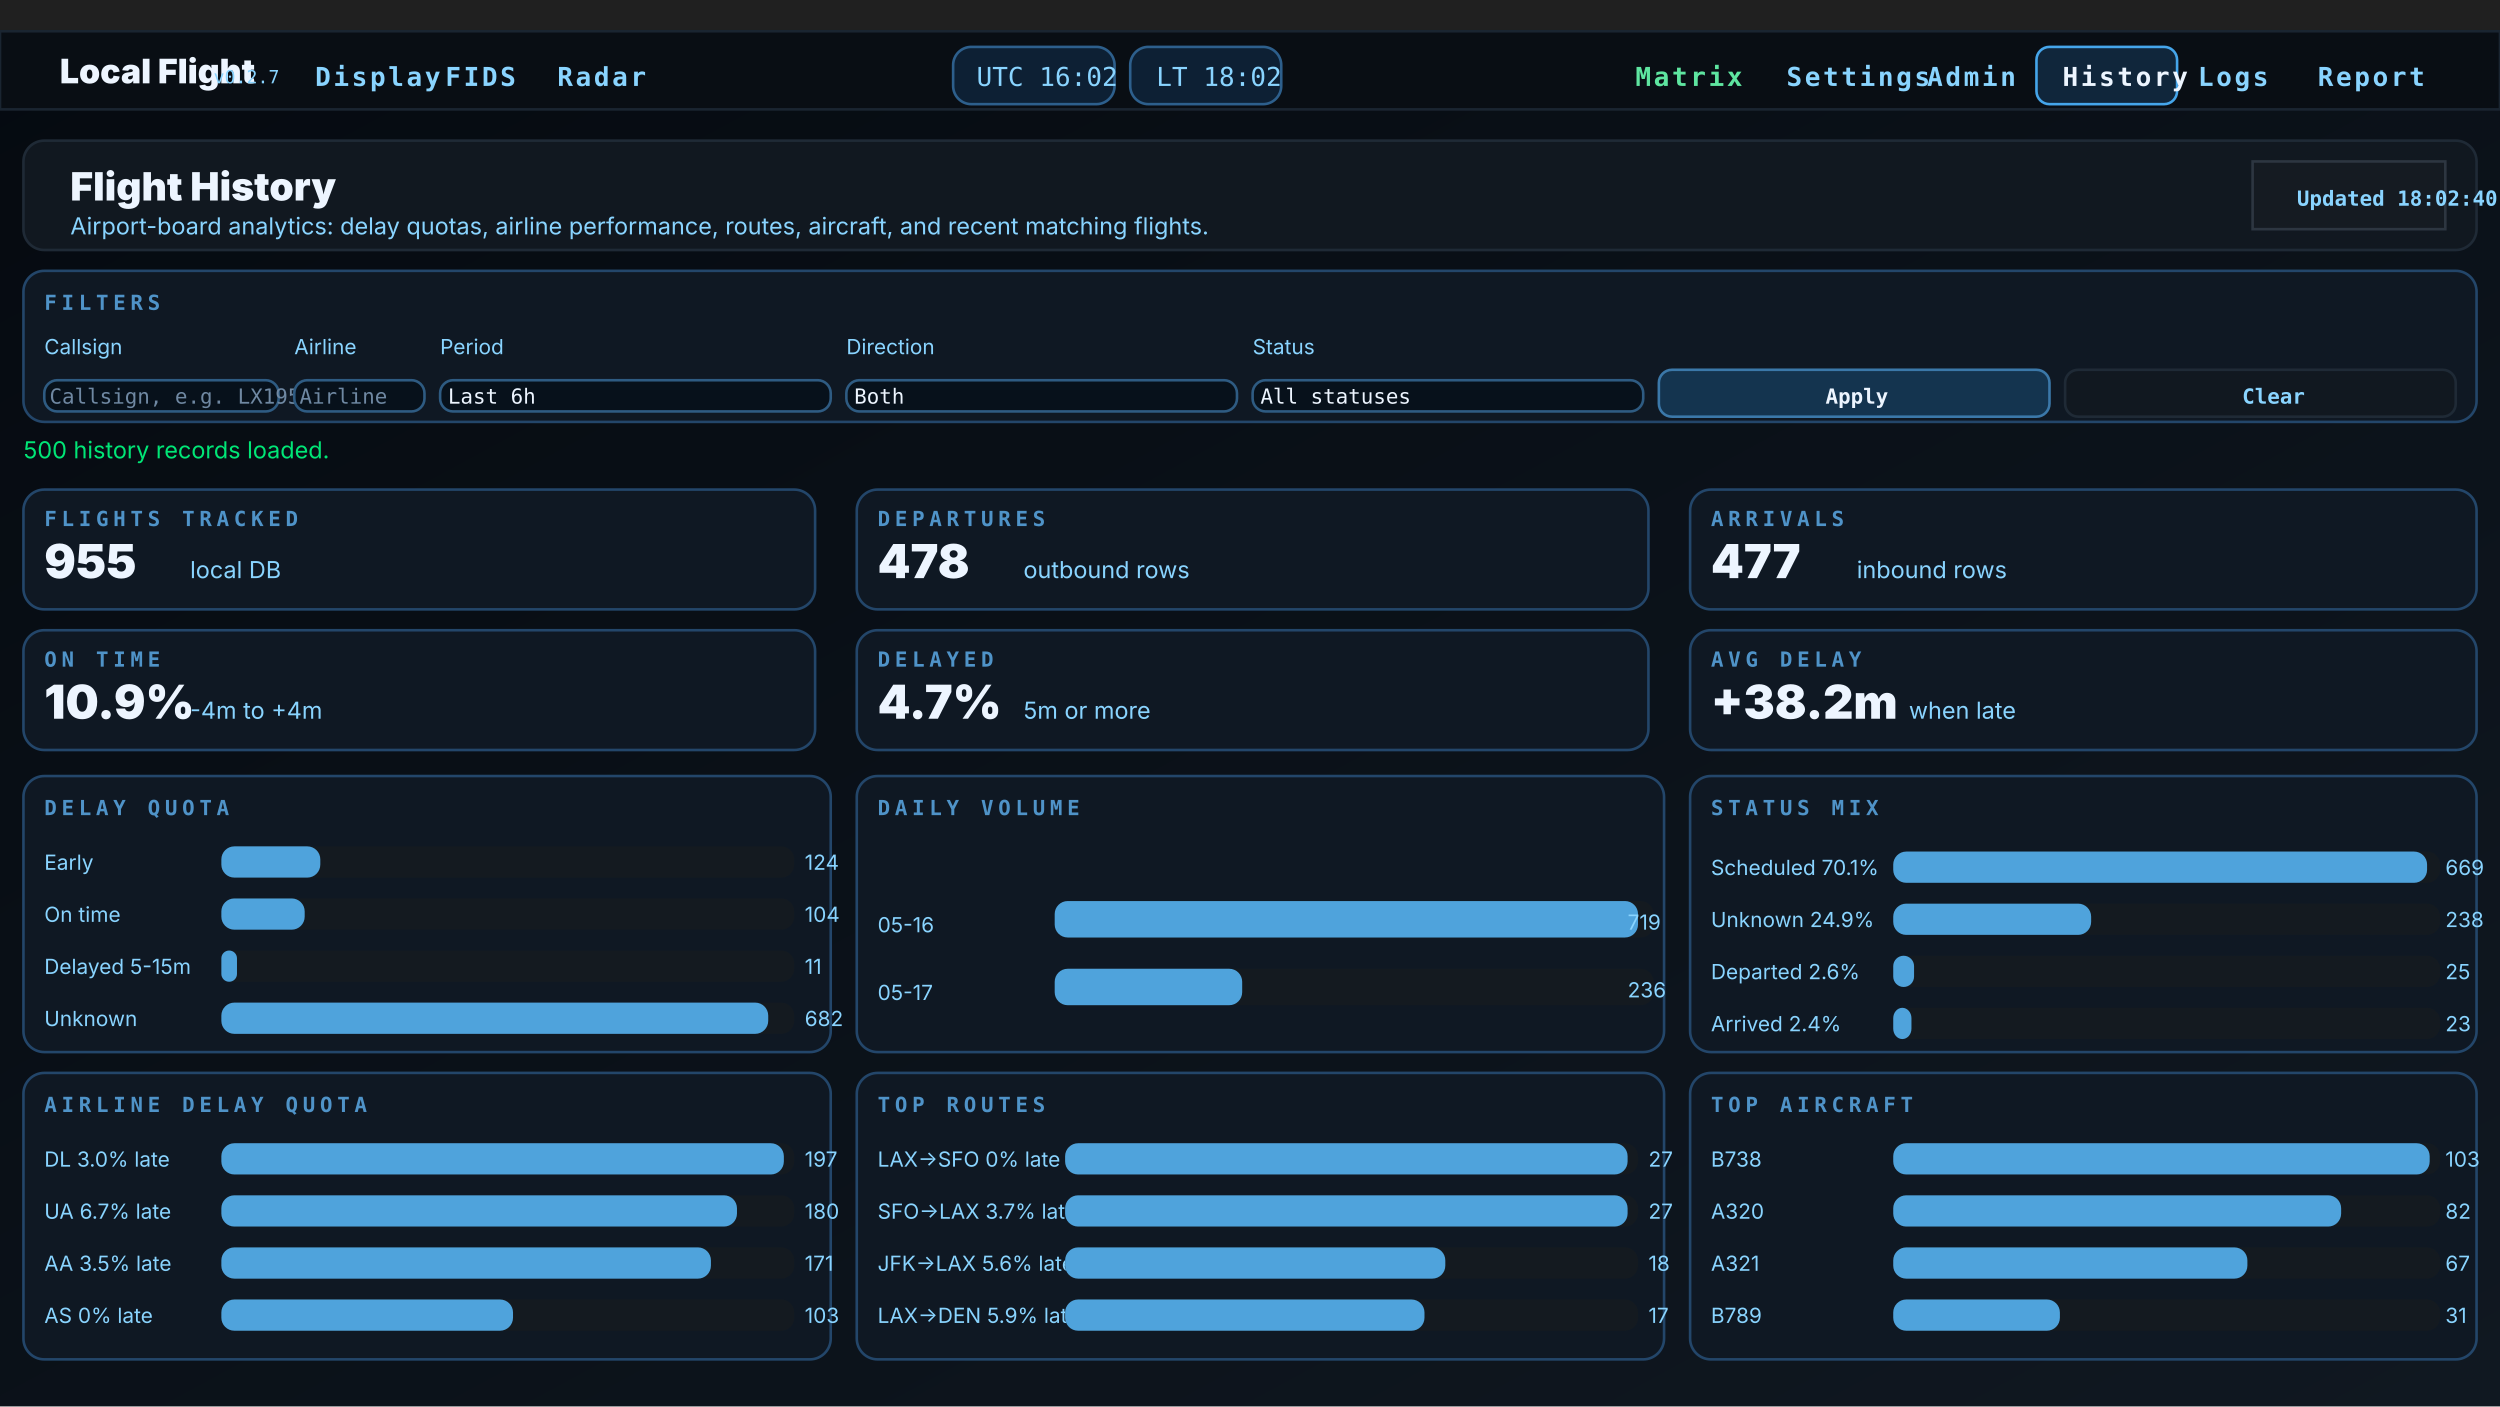
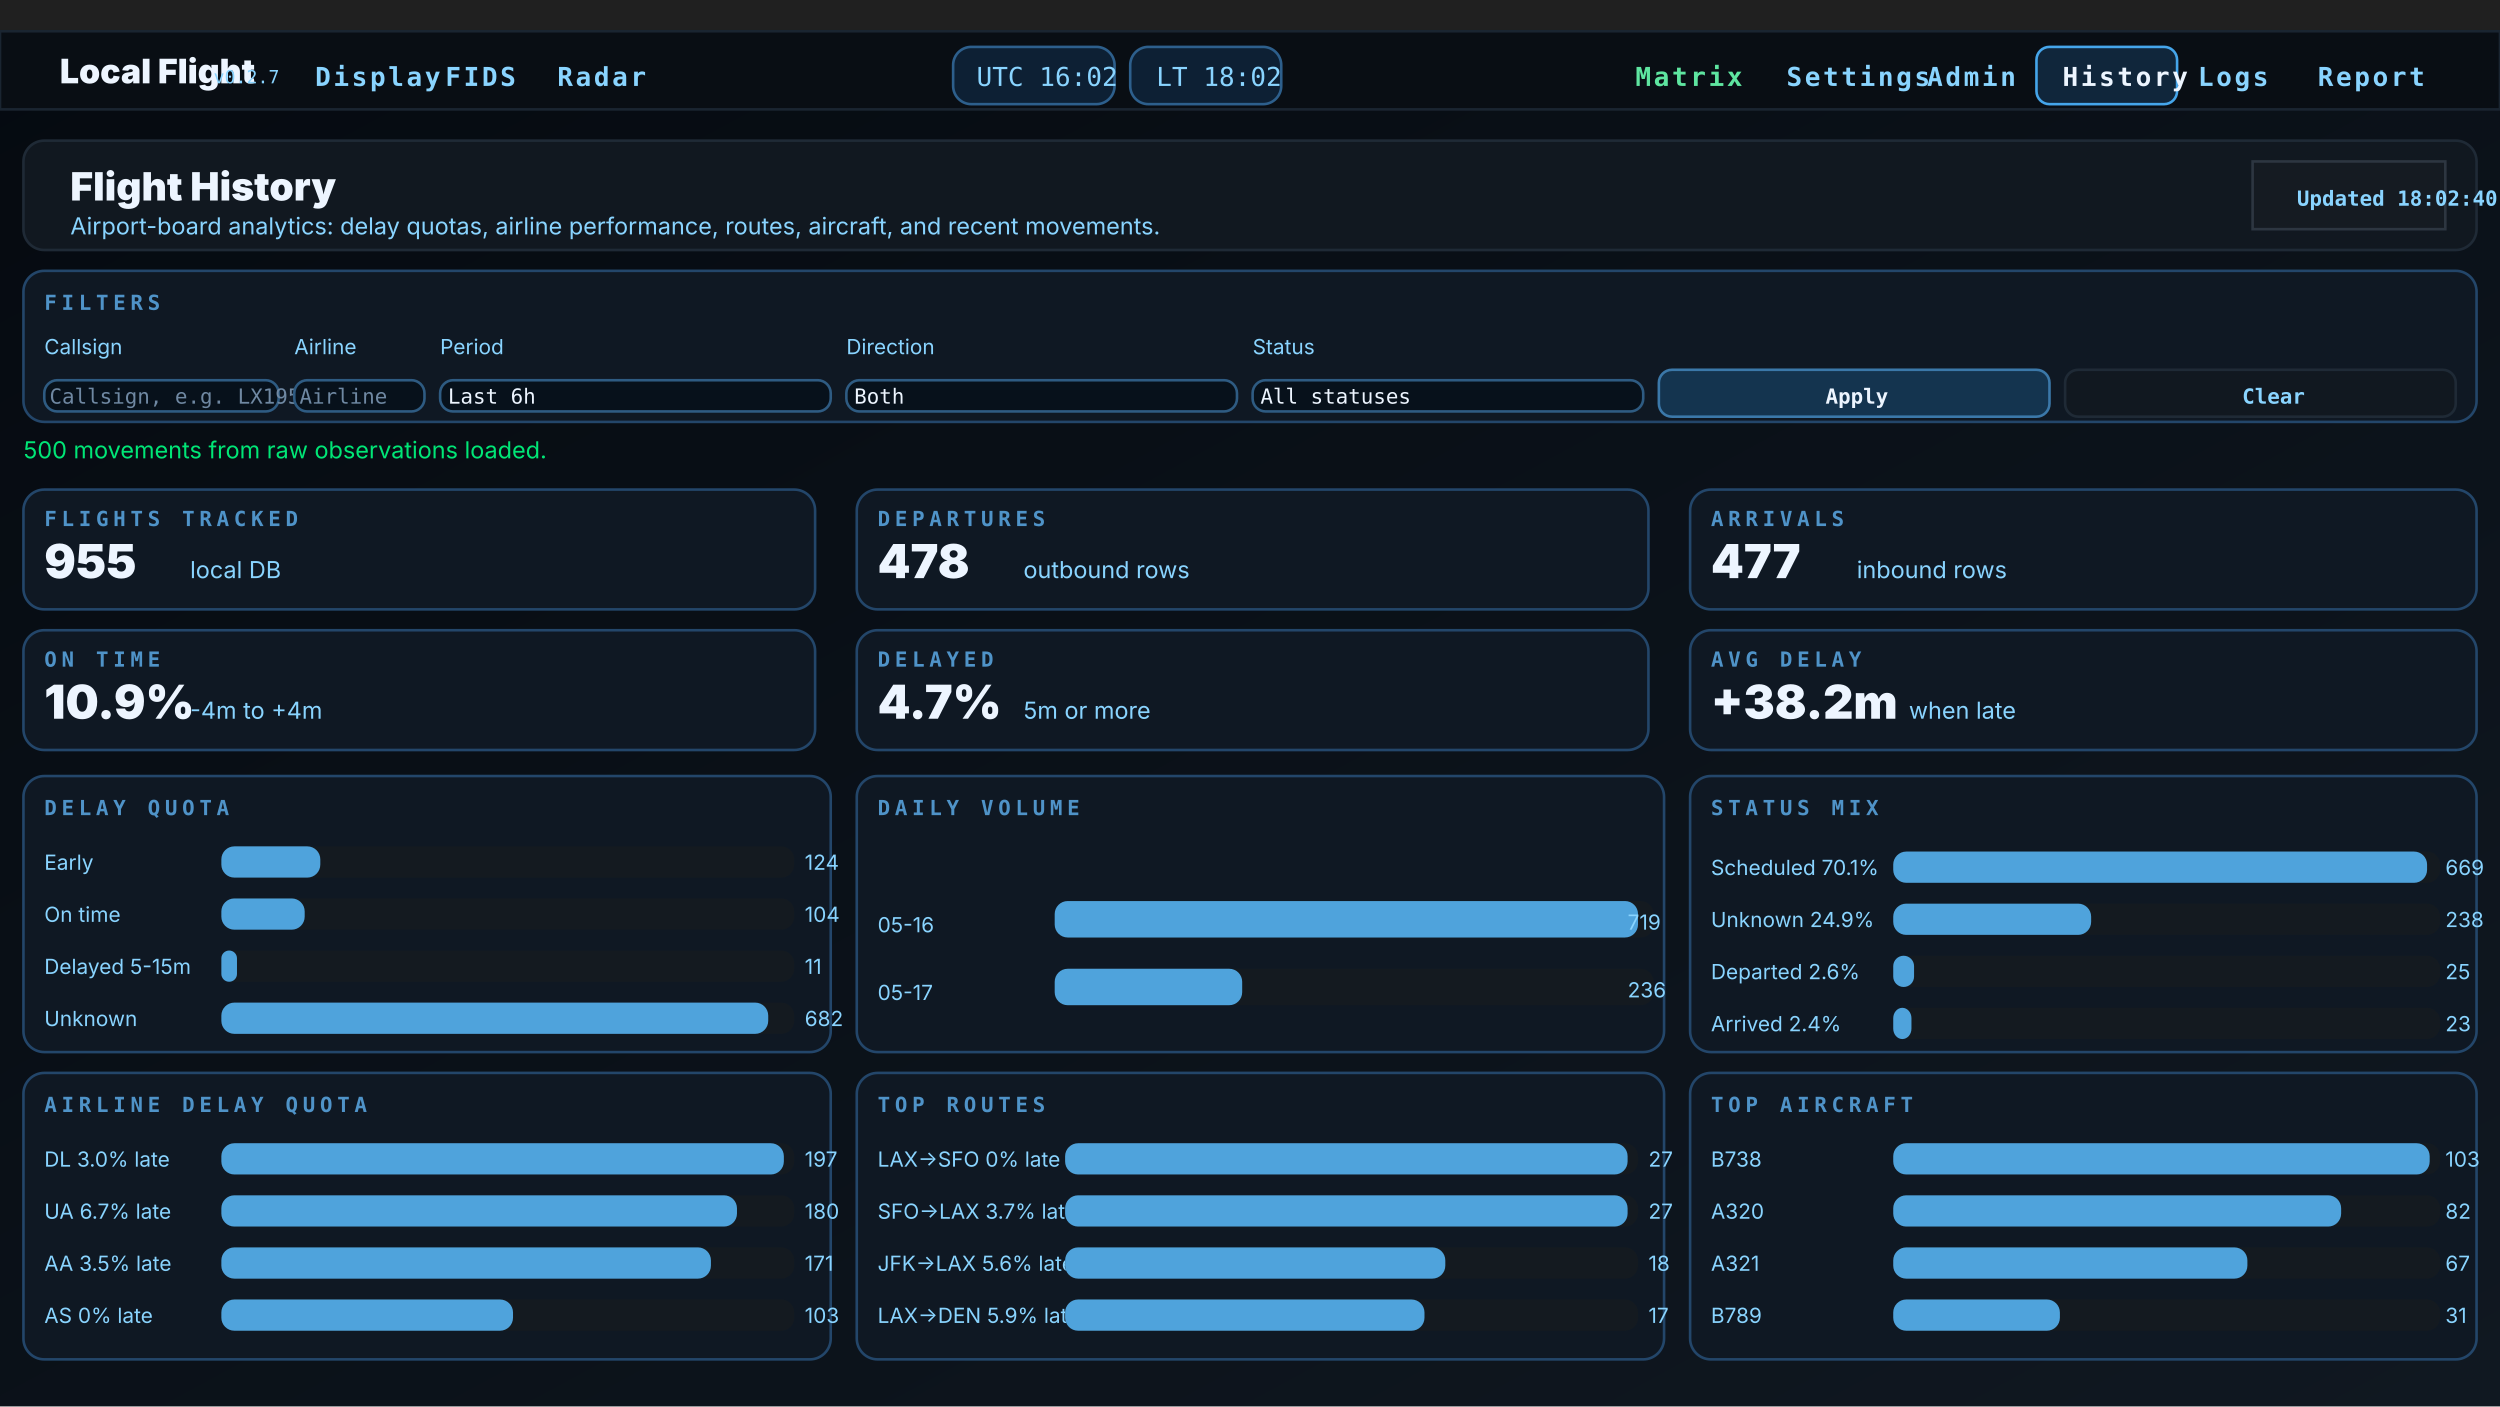
<svg xmlns="http://www.w3.org/2000/svg" width="960" height="540" viewBox="0 0 960 540" role="img" aria-labelledby="title desc">
  <defs>
    <linearGradient id="bg" x1="0" y1="0" x2="1" y2="1">
      <stop offset="0" stop-color="#050a10" />
      <stop offset="1" stop-color="#101821" />
    </linearGradient>
    <style>
      .sans { font-family: Inter, Segoe UI, Helvetica, Arial, sans-serif; }
      .mono { font-family: ui-monospace, SFMono-Regular, Menlo, Consolas, monospace; }
      .text { fill: #edf5ff; }
      .soft { fill: #89d4ff; }
      .muted { fill: #6f88a2; }
      .blue { fill: #4fa3dc; }
      .tiny { font-size: 8px; letter-spacing: 1.1px; }
      .label { font-size: 10px; font-weight: 800; letter-spacing: 1px; }
      .kicker { fill: #4f93c8; font-size: 8px; letter-spacing: 1.8px; font-weight: 900; }
    </style>
  </defs>
  <rect width="960" height="540" fill="#202020" />
  <rect y="12" width="960" height="528" fill="url(#bg)" />
  <rect y="12" width="960" height="30" fill="#090e14" stroke="#1a2531" />
  <text x="23" y="32" class="sans text" font-size="13" font-weight="900">Local Flight</text>
  <text x="82" y="32" class="mono soft" font-size="7">v0.2.7</text>
  <g transform="translate(108 18)" class="mono label">
    <text x="13" y="15" class="soft">Display</text>
    <text x="63" y="15" class="soft">FIDS</text>
    <text x="106" y="15" class="soft">Radar</text>
  </g>
  <g transform="translate(366 18)">
    <rect x="0" y="0" width="62" height="22" rx="7" fill="#0d2034" stroke="#2d5f8c" />
    <text x="9" y="15" class="mono soft" font-size="10">UTC 16:02</text>
    <rect x="68" y="0" width="58" height="22" rx="7" fill="#0d2034" stroke="#2d5f8c" />
    <text x="78" y="15" class="mono soft" font-size="10">LT 18:02</text>
  </g>
  <g transform="translate(628 18)" class="mono label">
    <text x="0" y="15" fill="#5ee5a0">Matrix</text>
    <text x="58" y="15" class="soft">Settings</text>
    <text x="112" y="15" class="soft">Admin</text>
    <rect x="154" y="0" width="54" height="22" rx="5" fill="#10263b" stroke="#45a5ea" />
    <text x="164" y="15" class="text">History</text>
    <text x="216" y="15" class="soft">Logs</text>
    <text x="262" y="15" class="soft">Report</text>
  </g>
  <g transform="translate(9 54)">
    <rect width="942" height="42" rx="8" fill="#111820" stroke="#1f2a36" />
    <text x="18" y="23" class="sans text" font-size="15" font-weight="900">Flight History</text>
-     <text x="18" y="36" class="sans soft" font-size="9">Airport-board analytics: delay quotas, airline performance, routes, aircraft, and recent matching flights.</text>
+     <text x="18" y="36" class="sans soft" font-size="9">Airport-board analytics: delay quotas, airline performance, routes, aircraft, and recent movements.</text>
    <rect x="856" y="8" width="74" height="26" fill="#151b22" stroke="#2d3641" />
    <text x="873" y="25" class="mono soft" font-size="8" font-weight="900">Updated 18:02:40</text>
  </g>
  <g transform="translate(9 104)">
    <rect width="942" height="58" rx="8" fill="#0f1823" stroke="#23466a" />
    <text x="8" y="15" class="mono kicker">FILTERS</text>
    <text x="8" y="32" class="sans soft" font-size="8">Callsign</text>
    <rect x="8" y="42" width="90" height="12" rx="5" fill="#07111b" stroke="#2e5b82" />
    <text x="10" y="51" class="mono muted" font-size="8">Callsign, e.g. LX1952</text>
    <text x="104" y="32" class="sans soft" font-size="8">Airline</text>
    <rect x="104" y="42" width="50" height="12" rx="5" fill="#07111b" stroke="#2e5b82" />
    <text x="106" y="51" class="mono muted" font-size="8">Airline</text>
    <text x="160" y="32" class="sans soft" font-size="8">Period</text>
    <rect x="160" y="42" width="150" height="12" rx="5" fill="#07111b" stroke="#2e5b82" />
    <text x="163" y="51" class="mono text" font-size="8">Last 6h</text>
    <text x="316" y="32" class="sans soft" font-size="8">Direction</text>
    <rect x="316" y="42" width="150" height="12" rx="5" fill="#07111b" stroke="#2e5b82" />
    <text x="319" y="51" class="mono text" font-size="8">Both</text>
    <text x="472" y="32" class="sans soft" font-size="8">Status</text>
    <rect x="472" y="42" width="150" height="12" rx="5" fill="#07111b" stroke="#2e5b82" />
    <text x="475" y="51" class="mono text" font-size="8">All statuses</text>
    <rect x="628" y="38" width="150" height="18" rx="5" fill="#14344f" stroke="#3b78a9" />
    <text x="692" y="51" class="mono text" font-size="8" font-weight="900">Apply</text>
    <rect x="784" y="38" width="150" height="18" rx="5" fill="#111820" stroke="#1f2a36" />
    <text x="852" y="51" class="mono soft" font-size="8" font-weight="900">Clear</text>
  </g>
-   <text x="9" y="176" class="sans" fill="#00e676" font-size="9">500 history records loaded.</text>
+   <text x="9" y="176" class="sans" fill="#00e676" font-size="9">500 movements from raw observations loaded.</text>
  <g transform="translate(9 188)">
    <g>
      <rect x="0" y="0" width="304" height="46" rx="8" fill="#0f1823" stroke="#23466a" />
      <text x="8" y="14" class="mono kicker">FLIGHTS TRACKED</text>
      <text x="8" y="34" class="sans text" font-size="18" font-weight="900">955</text>
      <text x="64" y="34" class="sans soft" font-size="9">local DB</text>
      <rect x="320" y="0" width="304" height="46" rx="8" fill="#0f1823" stroke="#23466a" />
      <text x="328" y="14" class="mono kicker">DEPARTURES</text>
      <text x="328" y="34" class="sans text" font-size="18" font-weight="900">478</text>
      <text x="384" y="34" class="sans soft" font-size="9">outbound rows</text>
      <rect x="640" y="0" width="302" height="46" rx="8" fill="#0f1823" stroke="#23466a" />
      <text x="648" y="14" class="mono kicker">ARRIVALS</text>
      <text x="648" y="34" class="sans text" font-size="18" font-weight="900">477</text>
      <text x="704" y="34" class="sans soft" font-size="9">inbound rows</text>
    </g>
    <g transform="translate(0 54)">
      <rect x="0" y="0" width="304" height="46" rx="8" fill="#0f1823" stroke="#23466a" />
      <text x="8" y="14" class="mono kicker">ON TIME</text>
      <text x="8" y="34" class="sans text" font-size="18" font-weight="900">10.9%</text>
      <text x="64" y="34" class="sans soft" font-size="9">-4m to +4m</text>
      <rect x="320" y="0" width="304" height="46" rx="8" fill="#0f1823" stroke="#23466a" />
      <text x="328" y="14" class="mono kicker">DELAYED</text>
      <text x="328" y="34" class="sans text" font-size="18" font-weight="900">4.7%</text>
      <text x="384" y="34" class="sans soft" font-size="9">5m or more</text>
      <rect x="640" y="0" width="302" height="46" rx="8" fill="#0f1823" stroke="#23466a" />
      <text x="648" y="14" class="mono kicker">AVG DELAY</text>
      <text x="648" y="34" class="sans text" font-size="18" font-weight="900">+38.2m</text>
      <text x="724" y="34" class="sans soft" font-size="9">when late</text>
    </g>
  </g>
  <g transform="translate(9 298)">
    <g>
      <rect x="0" y="0" width="310" height="106" rx="8" fill="#0f1823" stroke="#23466a" />
      <text x="8" y="15" class="mono kicker">DELAY QUOTA</text>
      <g class="sans soft" font-size="8">
        <text x="8" y="36">Early</text>
        <rect x="76" y="27" width="220" height="12" rx="5" fill="#141a20" />
        <rect x="76" y="27" width="38" height="12" rx="5" fill="#4fa3dc" />
        <text x="300" y="36">124</text>
        <text x="8" y="56">On time</text>
        <rect x="76" y="47" width="220" height="12" rx="5" fill="#141a20" />
        <rect x="76" y="47" width="32" height="12" rx="5" fill="#4fa3dc" />
        <text x="300" y="56">104</text>
        <text x="8" y="76">Delayed 5-15m</text>
        <rect x="76" y="67" width="220" height="12" rx="5" fill="#141a20" />
        <rect x="76" y="67" width="6" height="12" rx="3" fill="#4fa3dc" />
        <text x="300" y="76">11</text>
        <text x="8" y="96">Unknown</text>
        <rect x="76" y="87" width="220" height="12" rx="5" fill="#141a20" />
        <rect x="76" y="87" width="210" height="12" rx="5" fill="#4fa3dc" />
        <text x="300" y="96">682</text>
      </g>
      <rect x="320" y="0" width="310" height="106" rx="8" fill="#0f1823" stroke="#23466a" />
      <text x="328" y="15" class="mono kicker">DAILY VOLUME</text>
      <text x="328" y="60" class="sans soft" font-size="8">05-16</text>
      <rect x="396" y="48" width="230" height="14" rx="5" fill="#141a20" />
      <rect x="396" y="48" width="224" height="14" rx="5" fill="#4fa3dc" />
      <text x="616" y="59" class="sans soft" font-size="8">719</text>
      <text x="328" y="86" class="sans soft" font-size="8">05-17</text>
      <rect x="396" y="74" width="230" height="14" rx="5" fill="#141a20" />
      <rect x="396" y="74" width="72" height="14" rx="5" fill="#4fa3dc" />
      <text x="616" y="85" class="sans soft" font-size="8">236</text>
      <rect x="640" y="0" width="302" height="106" rx="8" fill="#0f1823" stroke="#23466a" />
      <text x="648" y="15" class="mono kicker">STATUS MIX</text>
      <text x="648" y="38" class="sans soft" font-size="8">Scheduled 70.1%</text>
      <rect x="718" y="29" width="210" height="12" rx="5" fill="#141a20" />
      <rect x="718" y="29" width="205" height="12" rx="5" fill="#4fa3dc" />
      <text x="930" y="38" class="sans soft" font-size="8">669</text>
      <text x="648" y="58" class="sans soft" font-size="8">Unknown 24.9%</text>
      <rect x="718" y="49" width="210" height="12" rx="5" fill="#141a20" />
      <rect x="718" y="49" width="76" height="12" rx="5" fill="#4fa3dc" />
      <text x="930" y="58" class="sans soft" font-size="8">238</text>
      <text x="648" y="78" class="sans soft" font-size="8">Departed 2.6%</text>
      <rect x="718" y="69" width="210" height="12" rx="5" fill="#141a20" />
      <rect x="718" y="69" width="8" height="12" rx="4" fill="#4fa3dc" />
      <text x="930" y="78" class="sans soft" font-size="8">25</text>
      <text x="648" y="98" class="sans soft" font-size="8">Arrived 2.4%</text>
      <rect x="718" y="89" width="210" height="12" rx="5" fill="#141a20" />
      <rect x="718" y="89" width="7" height="12" rx="4" fill="#4fa3dc" />
      <text x="930" y="98" class="sans soft" font-size="8">23</text>
    </g>
  </g>
  <g transform="translate(9 412)">
    <rect x="0" y="0" width="310" height="110" rx="8" fill="#0f1823" stroke="#23466a" />
    <text x="8" y="15" class="mono kicker">AIRLINE DELAY QUOTA</text>
    <g class="sans soft" font-size="8">
      <text x="8" y="36">DL 3.0% late</text>
      <rect x="76" y="27" width="220" height="12" rx="5" fill="#141a20" />
      <rect x="76" y="27" width="216" height="12" rx="5" fill="#4fa3dc" />
      <text x="300" y="36">197</text>
      <text x="8" y="56">UA 6.7% late</text>
      <rect x="76" y="47" width="220" height="12" rx="5" fill="#141a20" />
      <rect x="76" y="47" width="198" height="12" rx="5" fill="#4fa3dc" />
      <text x="300" y="56">180</text>
      <text x="8" y="76">AA 3.5% late</text>
      <rect x="76" y="67" width="220" height="12" rx="5" fill="#141a20" />
      <rect x="76" y="67" width="188" height="12" rx="5" fill="#4fa3dc" />
      <text x="300" y="76">171</text>
      <text x="8" y="96">AS 0% late</text>
      <rect x="76" y="87" width="220" height="12" rx="5" fill="#141a20" />
      <rect x="76" y="87" width="112" height="12" rx="5" fill="#4fa3dc" />
      <text x="300" y="96">103</text>
    </g>
    <rect x="320" y="0" width="310" height="110" rx="8" fill="#0f1823" stroke="#23466a" />
    <text x="328" y="15" class="mono kicker">TOP ROUTES</text>
    <g class="sans soft" font-size="8">
      <text x="328" y="36">LAX-&gt;SFO 0% late</text>
      <rect x="400" y="27" width="220" height="12" rx="5" fill="#141a20" />
      <rect x="400" y="27" width="216" height="12" rx="5" fill="#4fa3dc" />
      <text x="624" y="36">27</text>
      <text x="328" y="56">SFO-&gt;LAX 3.7% late</text>
      <rect x="400" y="47" width="220" height="12" rx="5" fill="#141a20" />
      <rect x="400" y="47" width="216" height="12" rx="5" fill="#4fa3dc" />
      <text x="624" y="56">27</text>
      <text x="328" y="76">JFK-&gt;LAX 5.6% late</text>
      <rect x="400" y="67" width="220" height="12" rx="5" fill="#141a20" />
      <rect x="400" y="67" width="146" height="12" rx="5" fill="#4fa3dc" />
      <text x="624" y="76">18</text>
      <text x="328" y="96">LAX-&gt;DEN 5.9% late</text>
      <rect x="400" y="87" width="220" height="12" rx="5" fill="#141a20" />
      <rect x="400" y="87" width="138" height="12" rx="5" fill="#4fa3dc" />
      <text x="624" y="96">17</text>
    </g>
    <rect x="640" y="0" width="302" height="110" rx="8" fill="#0f1823" stroke="#23466a" />
    <text x="648" y="15" class="mono kicker">TOP AIRCRAFT</text>
    <g class="sans soft" font-size="8">
      <text x="648" y="36">B738</text>
      <rect x="718" y="27" width="210" height="12" rx="5" fill="#141a20" />
      <rect x="718" y="27" width="206" height="12" rx="5" fill="#4fa3dc" />
      <text x="930" y="36">103</text>
      <text x="648" y="56">A320</text>
      <rect x="718" y="47" width="210" height="12" rx="5" fill="#141a20" />
      <rect x="718" y="47" width="172" height="12" rx="5" fill="#4fa3dc" />
      <text x="930" y="56">82</text>
      <text x="648" y="76">A321</text>
      <rect x="718" y="67" width="210" height="12" rx="5" fill="#141a20" />
      <rect x="718" y="67" width="136" height="12" rx="5" fill="#4fa3dc" />
      <text x="930" y="76">67</text>
      <text x="648" y="96">B789</text>
      <rect x="718" y="87" width="210" height="12" rx="5" fill="#141a20" />
      <rect x="718" y="87" width="64" height="12" rx="5" fill="#4fa3dc" />
      <text x="930" y="96">31</text>
    </g>
  </g>
</svg>
